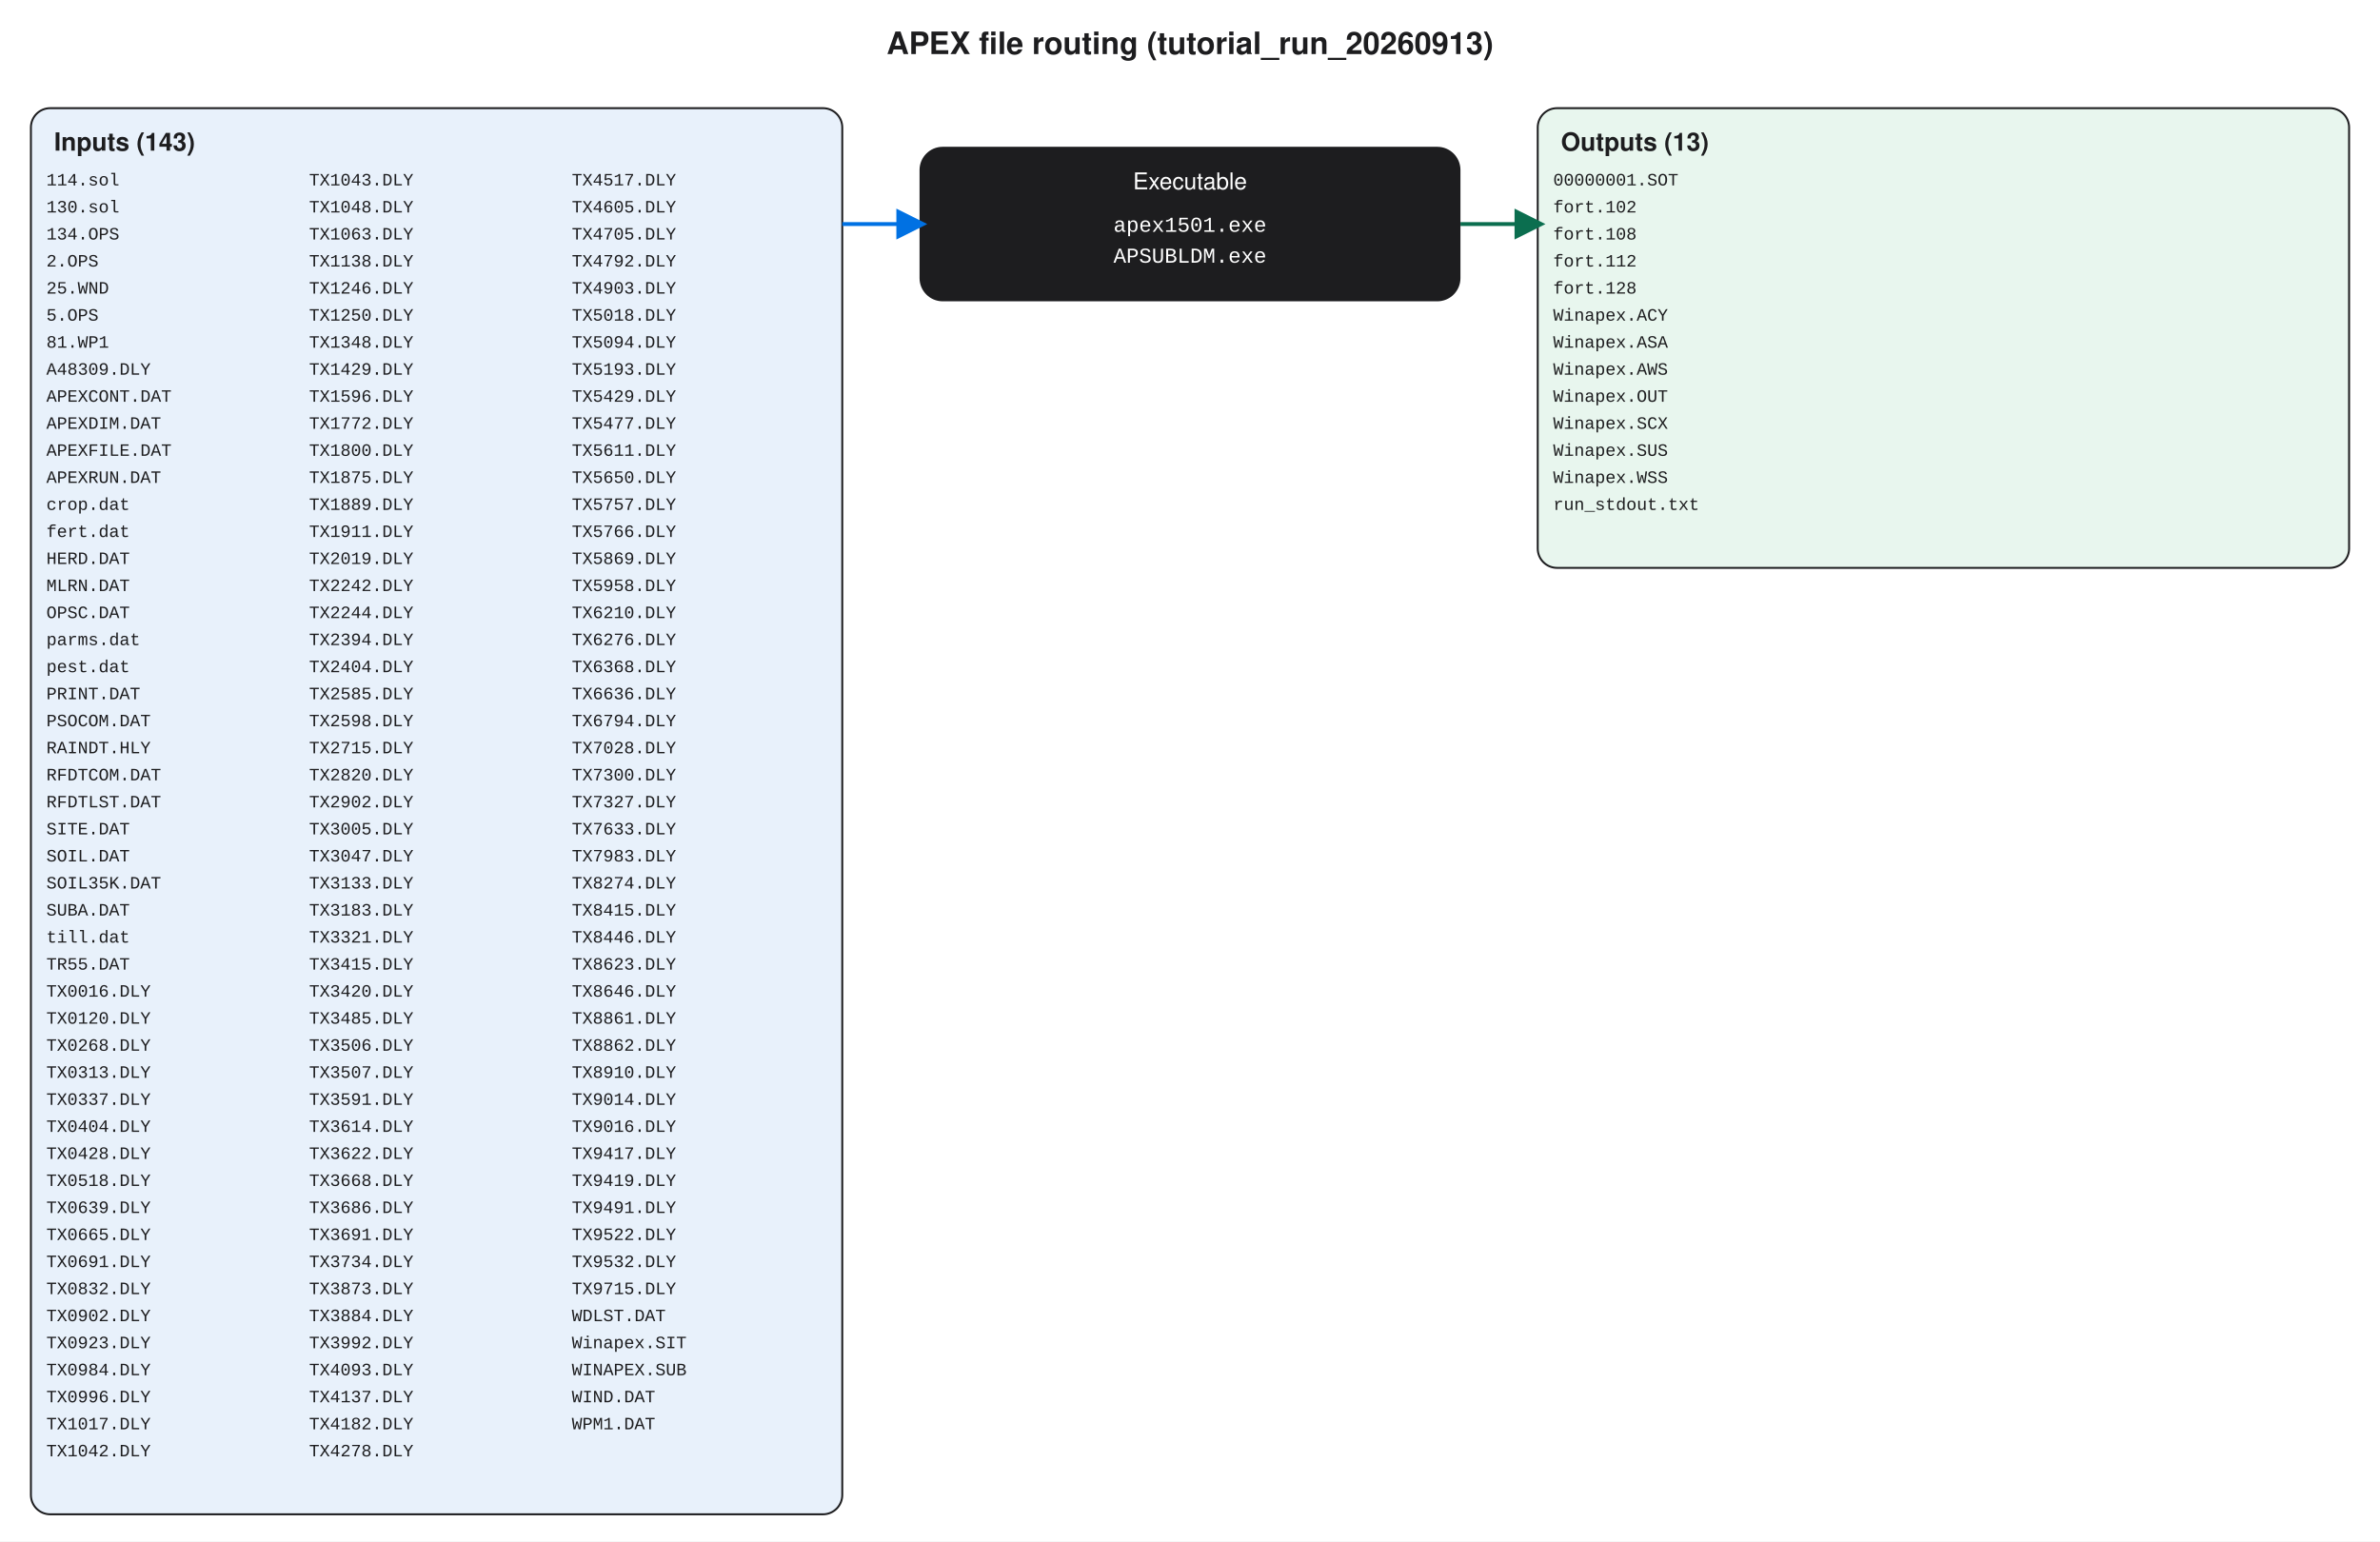
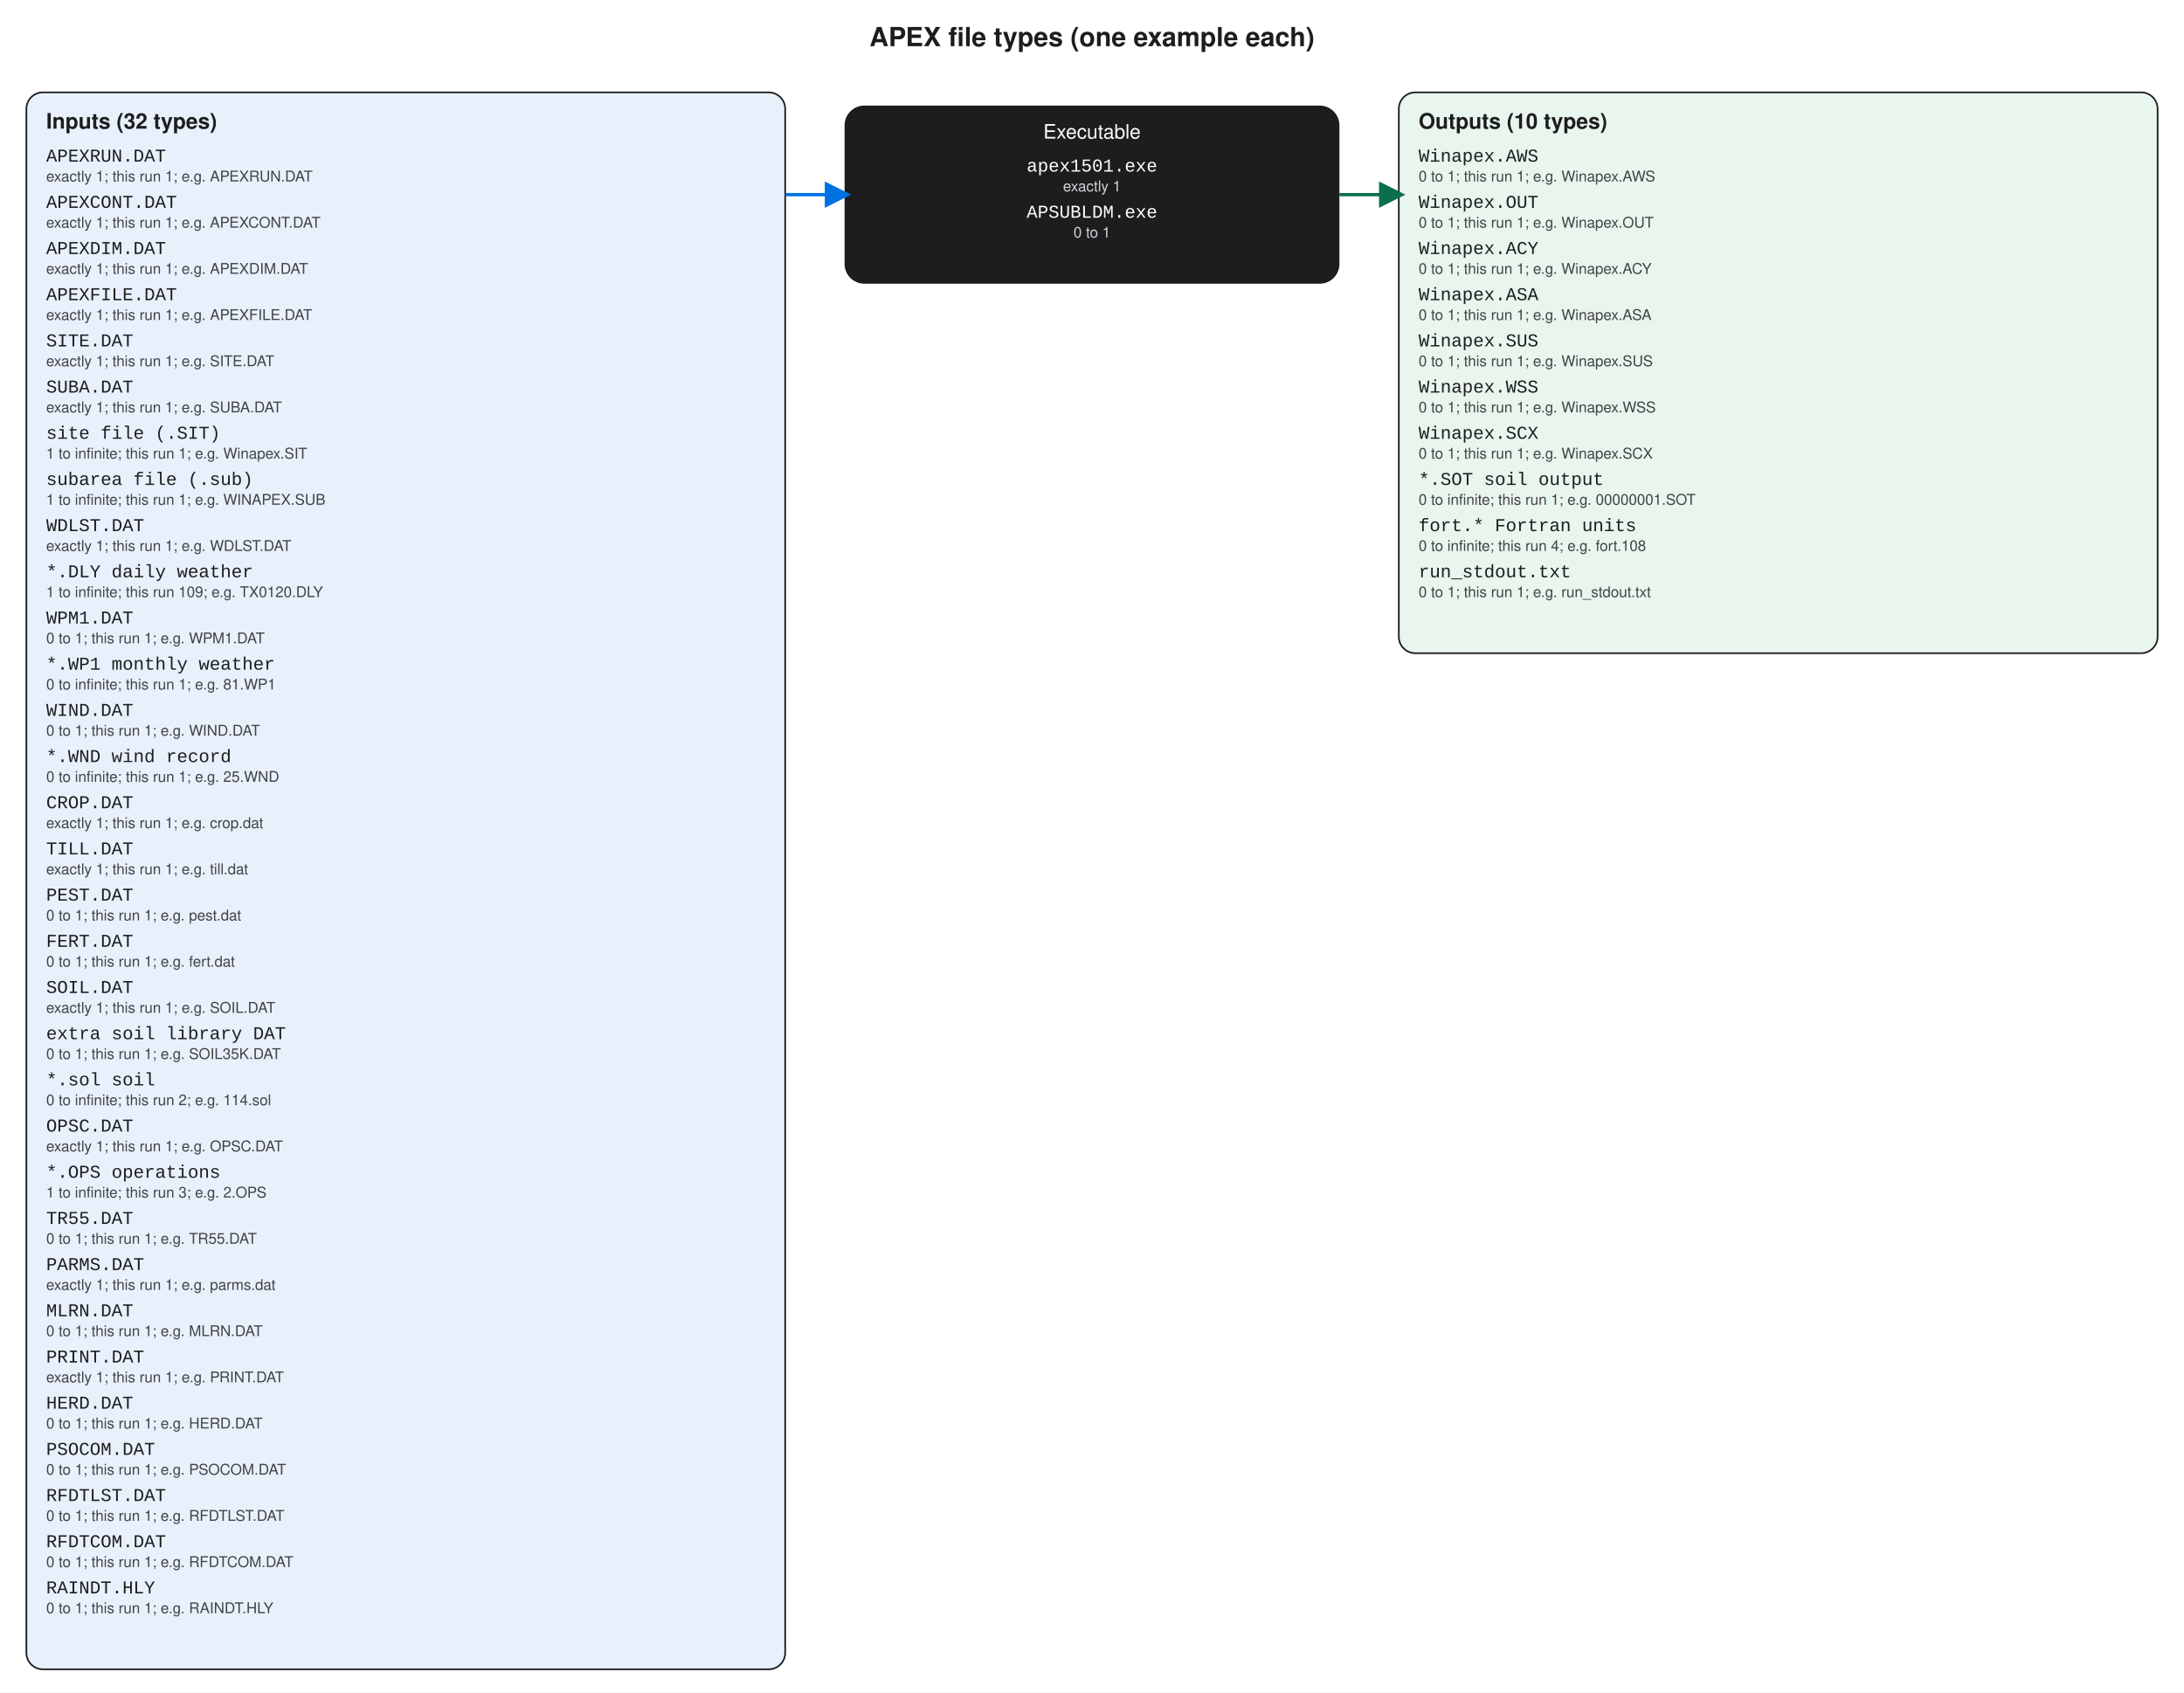
- <svg xmlns="http://www.w3.org/2000/svg" width="1232" height="798" viewBox="0 0 1232 798">
+ <svg xmlns="http://www.w3.org/2000/svg" width="1324" height="1026" viewBox="0 0 1324 1026">
  <defs>
    <marker id="arrow" markerWidth="8" markerHeight="8" refX="6" refY="4" orient="auto">
      <polygon points="0 0, 8 4, 0 8" fill="#0071e3" />
    </marker>
    <marker id="arrow2" markerWidth="8" markerHeight="8" refX="6" refY="4" orient="auto">
      <polygon points="0 0, 8 4, 0 8" fill="#0b6e4f" />
    </marker>
  </defs>
  <rect width="100%" height="100%" fill="#ffffff" />
-   <text x="616.0" y="28" text-anchor="middle" font-family="Helvetica, Arial, sans-serif" font-size="16" font-weight="700" fill="#1d1d1f">APEX file routing (tutorial_run_20260913)</text>
-   <rect x="16" y="56" width="420" height="728" rx="10" fill="#e8f1fb" stroke="#1d1d1f" />
-   <text x="28" y="78" font-family="Helvetica, Arial, sans-serif" font-size="13" font-weight="700" fill="#1d1d1f">Inputs (143)</text>
-   <text x="24.0" y="96" font-family="Consolas, Courier New, monospace" font-size="9" fill="#1d1d1f">114.sol</text>
-   <text x="24.0" y="110" font-family="Consolas, Courier New, monospace" font-size="9" fill="#1d1d1f">130.sol</text>
-   <text x="24.0" y="124" font-family="Consolas, Courier New, monospace" font-size="9" fill="#1d1d1f">134.OPS</text>
-   <text x="24.0" y="138" font-family="Consolas, Courier New, monospace" font-size="9" fill="#1d1d1f">2.OPS</text>
-   <text x="24.0" y="152" font-family="Consolas, Courier New, monospace" font-size="9" fill="#1d1d1f">25.WND</text>
-   <text x="24.0" y="166" font-family="Consolas, Courier New, monospace" font-size="9" fill="#1d1d1f">5.OPS</text>
-   <text x="24.0" y="180" font-family="Consolas, Courier New, monospace" font-size="9" fill="#1d1d1f">81.WP1</text>
-   <text x="24.0" y="194" font-family="Consolas, Courier New, monospace" font-size="9" fill="#1d1d1f">A48309.DLY</text>
-   <text x="24.0" y="208" font-family="Consolas, Courier New, monospace" font-size="9" fill="#1d1d1f">APEXCONT.DAT</text>
-   <text x="24.0" y="222" font-family="Consolas, Courier New, monospace" font-size="9" fill="#1d1d1f">APEXDIM.DAT</text>
-   <text x="24.0" y="236" font-family="Consolas, Courier New, monospace" font-size="9" fill="#1d1d1f">APEXFILE.DAT</text>
-   <text x="24.0" y="250" font-family="Consolas, Courier New, monospace" font-size="9" fill="#1d1d1f">APEXRUN.DAT</text>
-   <text x="24.0" y="264" font-family="Consolas, Courier New, monospace" font-size="9" fill="#1d1d1f">crop.dat</text>
-   <text x="24.0" y="278" font-family="Consolas, Courier New, monospace" font-size="9" fill="#1d1d1f">fert.dat</text>
-   <text x="24.0" y="292" font-family="Consolas, Courier New, monospace" font-size="9" fill="#1d1d1f">HERD.DAT</text>
-   <text x="24.0" y="306" font-family="Consolas, Courier New, monospace" font-size="9" fill="#1d1d1f">MLRN.DAT</text>
-   <text x="24.0" y="320" font-family="Consolas, Courier New, monospace" font-size="9" fill="#1d1d1f">OPSC.DAT</text>
-   <text x="24.0" y="334" font-family="Consolas, Courier New, monospace" font-size="9" fill="#1d1d1f">parms.dat</text>
-   <text x="24.0" y="348" font-family="Consolas, Courier New, monospace" font-size="9" fill="#1d1d1f">pest.dat</text>
-   <text x="24.0" y="362" font-family="Consolas, Courier New, monospace" font-size="9" fill="#1d1d1f">PRINT.DAT</text>
-   <text x="24.0" y="376" font-family="Consolas, Courier New, monospace" font-size="9" fill="#1d1d1f">PSOCOM.DAT</text>
-   <text x="24.0" y="390" font-family="Consolas, Courier New, monospace" font-size="9" fill="#1d1d1f">RAINDT.HLY</text>
-   <text x="24.0" y="404" font-family="Consolas, Courier New, monospace" font-size="9" fill="#1d1d1f">RFDTCOM.DAT</text>
-   <text x="24.0" y="418" font-family="Consolas, Courier New, monospace" font-size="9" fill="#1d1d1f">RFDTLST.DAT</text>
-   <text x="24.0" y="432" font-family="Consolas, Courier New, monospace" font-size="9" fill="#1d1d1f">SITE.DAT</text>
-   <text x="24.0" y="446" font-family="Consolas, Courier New, monospace" font-size="9" fill="#1d1d1f">SOIL.DAT</text>
-   <text x="24.0" y="460" font-family="Consolas, Courier New, monospace" font-size="9" fill="#1d1d1f">SOIL35K.DAT</text>
-   <text x="24.0" y="474" font-family="Consolas, Courier New, monospace" font-size="9" fill="#1d1d1f">SUBA.DAT</text>
-   <text x="24.0" y="488" font-family="Consolas, Courier New, monospace" font-size="9" fill="#1d1d1f">till.dat</text>
-   <text x="24.0" y="502" font-family="Consolas, Courier New, monospace" font-size="9" fill="#1d1d1f">TR55.DAT</text>
-   <text x="24.0" y="516" font-family="Consolas, Courier New, monospace" font-size="9" fill="#1d1d1f">TX0016.DLY</text>
-   <text x="24.0" y="530" font-family="Consolas, Courier New, monospace" font-size="9" fill="#1d1d1f">TX0120.DLY</text>
-   <text x="24.0" y="544" font-family="Consolas, Courier New, monospace" font-size="9" fill="#1d1d1f">TX0268.DLY</text>
-   <text x="24.0" y="558" font-family="Consolas, Courier New, monospace" font-size="9" fill="#1d1d1f">TX0313.DLY</text>
-   <text x="24.0" y="572" font-family="Consolas, Courier New, monospace" font-size="9" fill="#1d1d1f">TX0337.DLY</text>
-   <text x="24.0" y="586" font-family="Consolas, Courier New, monospace" font-size="9" fill="#1d1d1f">TX0404.DLY</text>
-   <text x="24.0" y="600" font-family="Consolas, Courier New, monospace" font-size="9" fill="#1d1d1f">TX0428.DLY</text>
-   <text x="24.0" y="614" font-family="Consolas, Courier New, monospace" font-size="9" fill="#1d1d1f">TX0518.DLY</text>
-   <text x="24.0" y="628" font-family="Consolas, Courier New, monospace" font-size="9" fill="#1d1d1f">TX0639.DLY</text>
-   <text x="24.0" y="642" font-family="Consolas, Courier New, monospace" font-size="9" fill="#1d1d1f">TX0665.DLY</text>
-   <text x="24.0" y="656" font-family="Consolas, Courier New, monospace" font-size="9" fill="#1d1d1f">TX0691.DLY</text>
-   <text x="24.0" y="670" font-family="Consolas, Courier New, monospace" font-size="9" fill="#1d1d1f">TX0832.DLY</text>
-   <text x="24.0" y="684" font-family="Consolas, Courier New, monospace" font-size="9" fill="#1d1d1f">TX0902.DLY</text>
-   <text x="24.0" y="698" font-family="Consolas, Courier New, monospace" font-size="9" fill="#1d1d1f">TX0923.DLY</text>
-   <text x="24.0" y="712" font-family="Consolas, Courier New, monospace" font-size="9" fill="#1d1d1f">TX0984.DLY</text>
-   <text x="24.0" y="726" font-family="Consolas, Courier New, monospace" font-size="9" fill="#1d1d1f">TX0996.DLY</text>
-   <text x="24.0" y="740" font-family="Consolas, Courier New, monospace" font-size="9" fill="#1d1d1f">TX1017.DLY</text>
-   <text x="24.0" y="754" font-family="Consolas, Courier New, monospace" font-size="9" fill="#1d1d1f">TX1042.DLY</text>
-   <text x="160.0" y="96" font-family="Consolas, Courier New, monospace" font-size="9" fill="#1d1d1f">TX1043.DLY</text>
-   <text x="160.0" y="110" font-family="Consolas, Courier New, monospace" font-size="9" fill="#1d1d1f">TX1048.DLY</text>
-   <text x="160.0" y="124" font-family="Consolas, Courier New, monospace" font-size="9" fill="#1d1d1f">TX1063.DLY</text>
-   <text x="160.0" y="138" font-family="Consolas, Courier New, monospace" font-size="9" fill="#1d1d1f">TX1138.DLY</text>
-   <text x="160.0" y="152" font-family="Consolas, Courier New, monospace" font-size="9" fill="#1d1d1f">TX1246.DLY</text>
-   <text x="160.0" y="166" font-family="Consolas, Courier New, monospace" font-size="9" fill="#1d1d1f">TX1250.DLY</text>
-   <text x="160.0" y="180" font-family="Consolas, Courier New, monospace" font-size="9" fill="#1d1d1f">TX1348.DLY</text>
-   <text x="160.0" y="194" font-family="Consolas, Courier New, monospace" font-size="9" fill="#1d1d1f">TX1429.DLY</text>
-   <text x="160.0" y="208" font-family="Consolas, Courier New, monospace" font-size="9" fill="#1d1d1f">TX1596.DLY</text>
-   <text x="160.0" y="222" font-family="Consolas, Courier New, monospace" font-size="9" fill="#1d1d1f">TX1772.DLY</text>
-   <text x="160.0" y="236" font-family="Consolas, Courier New, monospace" font-size="9" fill="#1d1d1f">TX1800.DLY</text>
-   <text x="160.0" y="250" font-family="Consolas, Courier New, monospace" font-size="9" fill="#1d1d1f">TX1875.DLY</text>
-   <text x="160.0" y="264" font-family="Consolas, Courier New, monospace" font-size="9" fill="#1d1d1f">TX1889.DLY</text>
-   <text x="160.0" y="278" font-family="Consolas, Courier New, monospace" font-size="9" fill="#1d1d1f">TX1911.DLY</text>
-   <text x="160.0" y="292" font-family="Consolas, Courier New, monospace" font-size="9" fill="#1d1d1f">TX2019.DLY</text>
-   <text x="160.0" y="306" font-family="Consolas, Courier New, monospace" font-size="9" fill="#1d1d1f">TX2242.DLY</text>
-   <text x="160.0" y="320" font-family="Consolas, Courier New, monospace" font-size="9" fill="#1d1d1f">TX2244.DLY</text>
-   <text x="160.0" y="334" font-family="Consolas, Courier New, monospace" font-size="9" fill="#1d1d1f">TX2394.DLY</text>
-   <text x="160.0" y="348" font-family="Consolas, Courier New, monospace" font-size="9" fill="#1d1d1f">TX2404.DLY</text>
-   <text x="160.0" y="362" font-family="Consolas, Courier New, monospace" font-size="9" fill="#1d1d1f">TX2585.DLY</text>
-   <text x="160.0" y="376" font-family="Consolas, Courier New, monospace" font-size="9" fill="#1d1d1f">TX2598.DLY</text>
-   <text x="160.0" y="390" font-family="Consolas, Courier New, monospace" font-size="9" fill="#1d1d1f">TX2715.DLY</text>
-   <text x="160.0" y="404" font-family="Consolas, Courier New, monospace" font-size="9" fill="#1d1d1f">TX2820.DLY</text>
-   <text x="160.0" y="418" font-family="Consolas, Courier New, monospace" font-size="9" fill="#1d1d1f">TX2902.DLY</text>
-   <text x="160.0" y="432" font-family="Consolas, Courier New, monospace" font-size="9" fill="#1d1d1f">TX3005.DLY</text>
-   <text x="160.0" y="446" font-family="Consolas, Courier New, monospace" font-size="9" fill="#1d1d1f">TX3047.DLY</text>
-   <text x="160.0" y="460" font-family="Consolas, Courier New, monospace" font-size="9" fill="#1d1d1f">TX3133.DLY</text>
-   <text x="160.0" y="474" font-family="Consolas, Courier New, monospace" font-size="9" fill="#1d1d1f">TX3183.DLY</text>
-   <text x="160.0" y="488" font-family="Consolas, Courier New, monospace" font-size="9" fill="#1d1d1f">TX3321.DLY</text>
-   <text x="160.0" y="502" font-family="Consolas, Courier New, monospace" font-size="9" fill="#1d1d1f">TX3415.DLY</text>
-   <text x="160.0" y="516" font-family="Consolas, Courier New, monospace" font-size="9" fill="#1d1d1f">TX3420.DLY</text>
-   <text x="160.0" y="530" font-family="Consolas, Courier New, monospace" font-size="9" fill="#1d1d1f">TX3485.DLY</text>
-   <text x="160.0" y="544" font-family="Consolas, Courier New, monospace" font-size="9" fill="#1d1d1f">TX3506.DLY</text>
-   <text x="160.0" y="558" font-family="Consolas, Courier New, monospace" font-size="9" fill="#1d1d1f">TX3507.DLY</text>
-   <text x="160.0" y="572" font-family="Consolas, Courier New, monospace" font-size="9" fill="#1d1d1f">TX3591.DLY</text>
-   <text x="160.0" y="586" font-family="Consolas, Courier New, monospace" font-size="9" fill="#1d1d1f">TX3614.DLY</text>
-   <text x="160.0" y="600" font-family="Consolas, Courier New, monospace" font-size="9" fill="#1d1d1f">TX3622.DLY</text>
-   <text x="160.0" y="614" font-family="Consolas, Courier New, monospace" font-size="9" fill="#1d1d1f">TX3668.DLY</text>
-   <text x="160.0" y="628" font-family="Consolas, Courier New, monospace" font-size="9" fill="#1d1d1f">TX3686.DLY</text>
-   <text x="160.0" y="642" font-family="Consolas, Courier New, monospace" font-size="9" fill="#1d1d1f">TX3691.DLY</text>
-   <text x="160.0" y="656" font-family="Consolas, Courier New, monospace" font-size="9" fill="#1d1d1f">TX3734.DLY</text>
-   <text x="160.0" y="670" font-family="Consolas, Courier New, monospace" font-size="9" fill="#1d1d1f">TX3873.DLY</text>
-   <text x="160.0" y="684" font-family="Consolas, Courier New, monospace" font-size="9" fill="#1d1d1f">TX3884.DLY</text>
-   <text x="160.0" y="698" font-family="Consolas, Courier New, monospace" font-size="9" fill="#1d1d1f">TX3992.DLY</text>
-   <text x="160.0" y="712" font-family="Consolas, Courier New, monospace" font-size="9" fill="#1d1d1f">TX4093.DLY</text>
-   <text x="160.0" y="726" font-family="Consolas, Courier New, monospace" font-size="9" fill="#1d1d1f">TX4137.DLY</text>
-   <text x="160.0" y="740" font-family="Consolas, Courier New, monospace" font-size="9" fill="#1d1d1f">TX4182.DLY</text>
-   <text x="160.0" y="754" font-family="Consolas, Courier New, monospace" font-size="9" fill="#1d1d1f">TX4278.DLY</text>
-   <text x="296.0" y="96" font-family="Consolas, Courier New, monospace" font-size="9" fill="#1d1d1f">TX4517.DLY</text>
-   <text x="296.0" y="110" font-family="Consolas, Courier New, monospace" font-size="9" fill="#1d1d1f">TX4605.DLY</text>
-   <text x="296.0" y="124" font-family="Consolas, Courier New, monospace" font-size="9" fill="#1d1d1f">TX4705.DLY</text>
-   <text x="296.0" y="138" font-family="Consolas, Courier New, monospace" font-size="9" fill="#1d1d1f">TX4792.DLY</text>
-   <text x="296.0" y="152" font-family="Consolas, Courier New, monospace" font-size="9" fill="#1d1d1f">TX4903.DLY</text>
-   <text x="296.0" y="166" font-family="Consolas, Courier New, monospace" font-size="9" fill="#1d1d1f">TX5018.DLY</text>
-   <text x="296.0" y="180" font-family="Consolas, Courier New, monospace" font-size="9" fill="#1d1d1f">TX5094.DLY</text>
-   <text x="296.0" y="194" font-family="Consolas, Courier New, monospace" font-size="9" fill="#1d1d1f">TX5193.DLY</text>
-   <text x="296.0" y="208" font-family="Consolas, Courier New, monospace" font-size="9" fill="#1d1d1f">TX5429.DLY</text>
-   <text x="296.0" y="222" font-family="Consolas, Courier New, monospace" font-size="9" fill="#1d1d1f">TX5477.DLY</text>
-   <text x="296.0" y="236" font-family="Consolas, Courier New, monospace" font-size="9" fill="#1d1d1f">TX5611.DLY</text>
-   <text x="296.0" y="250" font-family="Consolas, Courier New, monospace" font-size="9" fill="#1d1d1f">TX5650.DLY</text>
-   <text x="296.0" y="264" font-family="Consolas, Courier New, monospace" font-size="9" fill="#1d1d1f">TX5757.DLY</text>
-   <text x="296.0" y="278" font-family="Consolas, Courier New, monospace" font-size="9" fill="#1d1d1f">TX5766.DLY</text>
-   <text x="296.0" y="292" font-family="Consolas, Courier New, monospace" font-size="9" fill="#1d1d1f">TX5869.DLY</text>
-   <text x="296.0" y="306" font-family="Consolas, Courier New, monospace" font-size="9" fill="#1d1d1f">TX5958.DLY</text>
-   <text x="296.0" y="320" font-family="Consolas, Courier New, monospace" font-size="9" fill="#1d1d1f">TX6210.DLY</text>
-   <text x="296.0" y="334" font-family="Consolas, Courier New, monospace" font-size="9" fill="#1d1d1f">TX6276.DLY</text>
-   <text x="296.0" y="348" font-family="Consolas, Courier New, monospace" font-size="9" fill="#1d1d1f">TX6368.DLY</text>
-   <text x="296.0" y="362" font-family="Consolas, Courier New, monospace" font-size="9" fill="#1d1d1f">TX6636.DLY</text>
-   <text x="296.0" y="376" font-family="Consolas, Courier New, monospace" font-size="9" fill="#1d1d1f">TX6794.DLY</text>
-   <text x="296.0" y="390" font-family="Consolas, Courier New, monospace" font-size="9" fill="#1d1d1f">TX7028.DLY</text>
-   <text x="296.0" y="404" font-family="Consolas, Courier New, monospace" font-size="9" fill="#1d1d1f">TX7300.DLY</text>
-   <text x="296.0" y="418" font-family="Consolas, Courier New, monospace" font-size="9" fill="#1d1d1f">TX7327.DLY</text>
-   <text x="296.0" y="432" font-family="Consolas, Courier New, monospace" font-size="9" fill="#1d1d1f">TX7633.DLY</text>
-   <text x="296.0" y="446" font-family="Consolas, Courier New, monospace" font-size="9" fill="#1d1d1f">TX7983.DLY</text>
-   <text x="296.0" y="460" font-family="Consolas, Courier New, monospace" font-size="9" fill="#1d1d1f">TX8274.DLY</text>
-   <text x="296.0" y="474" font-family="Consolas, Courier New, monospace" font-size="9" fill="#1d1d1f">TX8415.DLY</text>
-   <text x="296.0" y="488" font-family="Consolas, Courier New, monospace" font-size="9" fill="#1d1d1f">TX8446.DLY</text>
-   <text x="296.0" y="502" font-family="Consolas, Courier New, monospace" font-size="9" fill="#1d1d1f">TX8623.DLY</text>
-   <text x="296.0" y="516" font-family="Consolas, Courier New, monospace" font-size="9" fill="#1d1d1f">TX8646.DLY</text>
-   <text x="296.0" y="530" font-family="Consolas, Courier New, monospace" font-size="9" fill="#1d1d1f">TX8861.DLY</text>
-   <text x="296.0" y="544" font-family="Consolas, Courier New, monospace" font-size="9" fill="#1d1d1f">TX8862.DLY</text>
-   <text x="296.0" y="558" font-family="Consolas, Courier New, monospace" font-size="9" fill="#1d1d1f">TX8910.DLY</text>
-   <text x="296.0" y="572" font-family="Consolas, Courier New, monospace" font-size="9" fill="#1d1d1f">TX9014.DLY</text>
-   <text x="296.0" y="586" font-family="Consolas, Courier New, monospace" font-size="9" fill="#1d1d1f">TX9016.DLY</text>
-   <text x="296.0" y="600" font-family="Consolas, Courier New, monospace" font-size="9" fill="#1d1d1f">TX9417.DLY</text>
-   <text x="296.0" y="614" font-family="Consolas, Courier New, monospace" font-size="9" fill="#1d1d1f">TX9419.DLY</text>
-   <text x="296.0" y="628" font-family="Consolas, Courier New, monospace" font-size="9" fill="#1d1d1f">TX9491.DLY</text>
-   <text x="296.0" y="642" font-family="Consolas, Courier New, monospace" font-size="9" fill="#1d1d1f">TX9522.DLY</text>
-   <text x="296.0" y="656" font-family="Consolas, Courier New, monospace" font-size="9" fill="#1d1d1f">TX9532.DLY</text>
-   <text x="296.0" y="670" font-family="Consolas, Courier New, monospace" font-size="9" fill="#1d1d1f">TX9715.DLY</text>
-   <text x="296.0" y="684" font-family="Consolas, Courier New, monospace" font-size="9" fill="#1d1d1f">WDLST.DAT</text>
-   <text x="296.0" y="698" font-family="Consolas, Courier New, monospace" font-size="9" fill="#1d1d1f">Winapex.SIT</text>
-   <text x="296.0" y="712" font-family="Consolas, Courier New, monospace" font-size="9" fill="#1d1d1f">WINAPEX.SUB</text>
-   <text x="296.0" y="726" font-family="Consolas, Courier New, monospace" font-size="9" fill="#1d1d1f">WIND.DAT</text>
-   <text x="296.0" y="740" font-family="Consolas, Courier New, monospace" font-size="9" fill="#1d1d1f">WPM1.DAT</text>
-   <rect x="476" y="76" width="280" height="80" rx="12" fill="#1d1d1f" />
-   <text x="616.0" y="98" text-anchor="middle" font-family="Helvetica, Arial, sans-serif" font-size="12" fill="#fff">Executable</text>
-   <text x="616.0" y="120" text-anchor="middle" font-family="Consolas, Courier New, monospace" font-size="11" fill="#fff">apex1501.exe</text>
-   <text x="616.0" y="136" text-anchor="middle" font-family="Consolas, Courier New, monospace" font-size="11" fill="#fff">APSUBLDM.exe</text>
-   <rect x="796" y="56" width="420" height="238" rx="10" fill="#e8f6ee" stroke="#1d1d1f" />
-   <text x="808" y="78" font-family="Helvetica, Arial, sans-serif" font-size="13" font-weight="700" fill="#1d1d1f">Outputs (13)</text>
-   <text x="804.0" y="96" font-family="Consolas, Courier New, monospace" font-size="9" fill="#1d1d1f">00000001.SOT</text>
-   <text x="804.0" y="110" font-family="Consolas, Courier New, monospace" font-size="9" fill="#1d1d1f">fort.102</text>
-   <text x="804.0" y="124" font-family="Consolas, Courier New, monospace" font-size="9" fill="#1d1d1f">fort.108</text>
-   <text x="804.0" y="138" font-family="Consolas, Courier New, monospace" font-size="9" fill="#1d1d1f">fort.112</text>
-   <text x="804.0" y="152" font-family="Consolas, Courier New, monospace" font-size="9" fill="#1d1d1f">fort.128</text>
-   <text x="804.0" y="166" font-family="Consolas, Courier New, monospace" font-size="9" fill="#1d1d1f">Winapex.ACY</text>
-   <text x="804.0" y="180" font-family="Consolas, Courier New, monospace" font-size="9" fill="#1d1d1f">Winapex.ASA</text>
-   <text x="804.0" y="194" font-family="Consolas, Courier New, monospace" font-size="9" fill="#1d1d1f">Winapex.AWS</text>
-   <text x="804.0" y="208" font-family="Consolas, Courier New, monospace" font-size="9" fill="#1d1d1f">Winapex.OUT</text>
-   <text x="804.0" y="222" font-family="Consolas, Courier New, monospace" font-size="9" fill="#1d1d1f">Winapex.SCX</text>
-   <text x="804.0" y="236" font-family="Consolas, Courier New, monospace" font-size="9" fill="#1d1d1f">Winapex.SUS</text>
-   <text x="804.0" y="250" font-family="Consolas, Courier New, monospace" font-size="9" fill="#1d1d1f">Winapex.WSS</text>
-   <text x="804.0" y="264" font-family="Consolas, Courier New, monospace" font-size="9" fill="#1d1d1f">run_stdout.txt</text>
-   <line x1="436" y1="116.0" x2="476" y2="116.0" stroke="#0071e3" stroke-width="2" marker-end="url(#arrow)" />
-   <line x1="756" y1="116.0" x2="796" y2="116.0" stroke="#0b6e4f" stroke-width="2" marker-end="url(#arrow2)" />
+   <text x="662.0" y="28" text-anchor="middle" font-family="Helvetica, Arial, sans-serif" font-size="16" font-weight="700" fill="#1d1d1f">APEX file types (one example each)</text>
+   <rect x="16" y="56" width="460" height="956" rx="10" fill="#e8f1fb" stroke="#1d1d1f" />
+   <text x="28" y="78" font-family="Helvetica, Arial, sans-serif" font-size="13" font-weight="700" fill="#1d1d1f">Inputs (32 types)</text>
+   <text x="28" y="98" font-family="Consolas, Courier New, monospace" font-size="11" fill="#1d1d1f">APEXRUN.DAT</text>
+   <text x="28" y="110" font-family="Helvetica, Arial, sans-serif" font-size="9" fill="#424245">exactly 1; this run 1; e.g. APEXRUN.DAT</text>
+   <text x="28" y="126" font-family="Consolas, Courier New, monospace" font-size="11" fill="#1d1d1f">APEXCONT.DAT</text>
+   <text x="28" y="138" font-family="Helvetica, Arial, sans-serif" font-size="9" fill="#424245">exactly 1; this run 1; e.g. APEXCONT.DAT</text>
+   <text x="28" y="154" font-family="Consolas, Courier New, monospace" font-size="11" fill="#1d1d1f">APEXDIM.DAT</text>
+   <text x="28" y="166" font-family="Helvetica, Arial, sans-serif" font-size="9" fill="#424245">exactly 1; this run 1; e.g. APEXDIM.DAT</text>
+   <text x="28" y="182" font-family="Consolas, Courier New, monospace" font-size="11" fill="#1d1d1f">APEXFILE.DAT</text>
+   <text x="28" y="194" font-family="Helvetica, Arial, sans-serif" font-size="9" fill="#424245">exactly 1; this run 1; e.g. APEXFILE.DAT</text>
+   <text x="28" y="210" font-family="Consolas, Courier New, monospace" font-size="11" fill="#1d1d1f">SITE.DAT</text>
+   <text x="28" y="222" font-family="Helvetica, Arial, sans-serif" font-size="9" fill="#424245">exactly 1; this run 1; e.g. SITE.DAT</text>
+   <text x="28" y="238" font-family="Consolas, Courier New, monospace" font-size="11" fill="#1d1d1f">SUBA.DAT</text>
+   <text x="28" y="250" font-family="Helvetica, Arial, sans-serif" font-size="9" fill="#424245">exactly 1; this run 1; e.g. SUBA.DAT</text>
+   <text x="28" y="266" font-family="Consolas, Courier New, monospace" font-size="11" fill="#1d1d1f">site file (.SIT)</text>
+   <text x="28" y="278" font-family="Helvetica, Arial, sans-serif" font-size="9" fill="#424245">1 to infinite; this run 1; e.g. Winapex.SIT</text>
+   <text x="28" y="294" font-family="Consolas, Courier New, monospace" font-size="11" fill="#1d1d1f">subarea file (.sub)</text>
+   <text x="28" y="306" font-family="Helvetica, Arial, sans-serif" font-size="9" fill="#424245">1 to infinite; this run 1; e.g. WINAPEX.SUB</text>
+   <text x="28" y="322" font-family="Consolas, Courier New, monospace" font-size="11" fill="#1d1d1f">WDLST.DAT</text>
+   <text x="28" y="334" font-family="Helvetica, Arial, sans-serif" font-size="9" fill="#424245">exactly 1; this run 1; e.g. WDLST.DAT</text>
+   <text x="28" y="350" font-family="Consolas, Courier New, monospace" font-size="11" fill="#1d1d1f">*.DLY daily weather</text>
+   <text x="28" y="362" font-family="Helvetica, Arial, sans-serif" font-size="9" fill="#424245">1 to infinite; this run 109; e.g. TX0120.DLY</text>
+   <text x="28" y="378" font-family="Consolas, Courier New, monospace" font-size="11" fill="#1d1d1f">WPM1.DAT</text>
+   <text x="28" y="390" font-family="Helvetica, Arial, sans-serif" font-size="9" fill="#424245">0 to 1; this run 1; e.g. WPM1.DAT</text>
+   <text x="28" y="406" font-family="Consolas, Courier New, monospace" font-size="11" fill="#1d1d1f">*.WP1 monthly weather</text>
+   <text x="28" y="418" font-family="Helvetica, Arial, sans-serif" font-size="9" fill="#424245">0 to infinite; this run 1; e.g. 81.WP1</text>
+   <text x="28" y="434" font-family="Consolas, Courier New, monospace" font-size="11" fill="#1d1d1f">WIND.DAT</text>
+   <text x="28" y="446" font-family="Helvetica, Arial, sans-serif" font-size="9" fill="#424245">0 to 1; this run 1; e.g. WIND.DAT</text>
+   <text x="28" y="462" font-family="Consolas, Courier New, monospace" font-size="11" fill="#1d1d1f">*.WND wind record</text>
+   <text x="28" y="474" font-family="Helvetica, Arial, sans-serif" font-size="9" fill="#424245">0 to infinite; this run 1; e.g. 25.WND</text>
+   <text x="28" y="490" font-family="Consolas, Courier New, monospace" font-size="11" fill="#1d1d1f">CROP.DAT</text>
+   <text x="28" y="502" font-family="Helvetica, Arial, sans-serif" font-size="9" fill="#424245">exactly 1; this run 1; e.g. crop.dat</text>
+   <text x="28" y="518" font-family="Consolas, Courier New, monospace" font-size="11" fill="#1d1d1f">TILL.DAT</text>
+   <text x="28" y="530" font-family="Helvetica, Arial, sans-serif" font-size="9" fill="#424245">exactly 1; this run 1; e.g. till.dat</text>
+   <text x="28" y="546" font-family="Consolas, Courier New, monospace" font-size="11" fill="#1d1d1f">PEST.DAT</text>
+   <text x="28" y="558" font-family="Helvetica, Arial, sans-serif" font-size="9" fill="#424245">0 to 1; this run 1; e.g. pest.dat</text>
+   <text x="28" y="574" font-family="Consolas, Courier New, monospace" font-size="11" fill="#1d1d1f">FERT.DAT</text>
+   <text x="28" y="586" font-family="Helvetica, Arial, sans-serif" font-size="9" fill="#424245">0 to 1; this run 1; e.g. fert.dat</text>
+   <text x="28" y="602" font-family="Consolas, Courier New, monospace" font-size="11" fill="#1d1d1f">SOIL.DAT</text>
+   <text x="28" y="614" font-family="Helvetica, Arial, sans-serif" font-size="9" fill="#424245">exactly 1; this run 1; e.g. SOIL.DAT</text>
+   <text x="28" y="630" font-family="Consolas, Courier New, monospace" font-size="11" fill="#1d1d1f">extra soil library DAT</text>
+   <text x="28" y="642" font-family="Helvetica, Arial, sans-serif" font-size="9" fill="#424245">0 to 1; this run 1; e.g. SOIL35K.DAT</text>
+   <text x="28" y="658" font-family="Consolas, Courier New, monospace" font-size="11" fill="#1d1d1f">*.sol soil</text>
+   <text x="28" y="670" font-family="Helvetica, Arial, sans-serif" font-size="9" fill="#424245">0 to infinite; this run 2; e.g. 114.sol</text>
+   <text x="28" y="686" font-family="Consolas, Courier New, monospace" font-size="11" fill="#1d1d1f">OPSC.DAT</text>
+   <text x="28" y="698" font-family="Helvetica, Arial, sans-serif" font-size="9" fill="#424245">exactly 1; this run 1; e.g. OPSC.DAT</text>
+   <text x="28" y="714" font-family="Consolas, Courier New, monospace" font-size="11" fill="#1d1d1f">*.OPS operations</text>
+   <text x="28" y="726" font-family="Helvetica, Arial, sans-serif" font-size="9" fill="#424245">1 to infinite; this run 3; e.g. 2.OPS</text>
+   <text x="28" y="742" font-family="Consolas, Courier New, monospace" font-size="11" fill="#1d1d1f">TR55.DAT</text>
+   <text x="28" y="754" font-family="Helvetica, Arial, sans-serif" font-size="9" fill="#424245">0 to 1; this run 1; e.g. TR55.DAT</text>
+   <text x="28" y="770" font-family="Consolas, Courier New, monospace" font-size="11" fill="#1d1d1f">PARMS.DAT</text>
+   <text x="28" y="782" font-family="Helvetica, Arial, sans-serif" font-size="9" fill="#424245">exactly 1; this run 1; e.g. parms.dat</text>
+   <text x="28" y="798" font-family="Consolas, Courier New, monospace" font-size="11" fill="#1d1d1f">MLRN.DAT</text>
+   <text x="28" y="810" font-family="Helvetica, Arial, sans-serif" font-size="9" fill="#424245">0 to 1; this run 1; e.g. MLRN.DAT</text>
+   <text x="28" y="826" font-family="Consolas, Courier New, monospace" font-size="11" fill="#1d1d1f">PRINT.DAT</text>
+   <text x="28" y="838" font-family="Helvetica, Arial, sans-serif" font-size="9" fill="#424245">exactly 1; this run 1; e.g. PRINT.DAT</text>
+   <text x="28" y="854" font-family="Consolas, Courier New, monospace" font-size="11" fill="#1d1d1f">HERD.DAT</text>
+   <text x="28" y="866" font-family="Helvetica, Arial, sans-serif" font-size="9" fill="#424245">0 to 1; this run 1; e.g. HERD.DAT</text>
+   <text x="28" y="882" font-family="Consolas, Courier New, monospace" font-size="11" fill="#1d1d1f">PSOCOM.DAT</text>
+   <text x="28" y="894" font-family="Helvetica, Arial, sans-serif" font-size="9" fill="#424245">0 to 1; this run 1; e.g. PSOCOM.DAT</text>
+   <text x="28" y="910" font-family="Consolas, Courier New, monospace" font-size="11" fill="#1d1d1f">RFDTLST.DAT</text>
+   <text x="28" y="922" font-family="Helvetica, Arial, sans-serif" font-size="9" fill="#424245">0 to 1; this run 1; e.g. RFDTLST.DAT</text>
+   <text x="28" y="938" font-family="Consolas, Courier New, monospace" font-size="11" fill="#1d1d1f">RFDTCOM.DAT</text>
+   <text x="28" y="950" font-family="Helvetica, Arial, sans-serif" font-size="9" fill="#424245">0 to 1; this run 1; e.g. RFDTCOM.DAT</text>
+   <text x="28" y="966" font-family="Consolas, Courier New, monospace" font-size="11" fill="#1d1d1f">RAINDT.HLY</text>
+   <text x="28" y="978" font-family="Helvetica, Arial, sans-serif" font-size="9" fill="#424245">0 to 1; this run 1; e.g. RAINDT.HLY</text>
+   <rect x="512" y="64" width="300" height="108" rx="12" fill="#1d1d1f" />
+   <text x="662.0" y="84" text-anchor="middle" font-family="Helvetica, Arial, sans-serif" font-size="12" fill="#fff">Executable</text>
+   <text x="662.0" y="104" text-anchor="middle" font-family="Consolas, Courier New, monospace" font-size="11" fill="#fff">apex1501.exe</text>
+   <text x="662.0" y="116" text-anchor="middle" font-family="Helvetica, Arial, sans-serif" font-size="9" fill="#d2d2d7">exactly 1</text>
+   <text x="662.0" y="132" text-anchor="middle" font-family="Consolas, Courier New, monospace" font-size="11" fill="#fff">APSUBLDM.exe</text>
+   <text x="662.0" y="144" text-anchor="middle" font-family="Helvetica, Arial, sans-serif" font-size="9" fill="#d2d2d7">0 to 1</text>
+   <rect x="848" y="56" width="460" height="340" rx="10" fill="#e8f6ee" stroke="#1d1d1f" />
+   <text x="860" y="78" font-family="Helvetica, Arial, sans-serif" font-size="13" font-weight="700" fill="#1d1d1f">Outputs (10 types)</text>
+   <text x="860" y="98" font-family="Consolas, Courier New, monospace" font-size="11" fill="#1d1d1f">Winapex.AWS</text>
+   <text x="860" y="110" font-family="Helvetica, Arial, sans-serif" font-size="9" fill="#424245">0 to 1; this run 1; e.g. Winapex.AWS</text>
+   <text x="860" y="126" font-family="Consolas, Courier New, monospace" font-size="11" fill="#1d1d1f">Winapex.OUT</text>
+   <text x="860" y="138" font-family="Helvetica, Arial, sans-serif" font-size="9" fill="#424245">0 to 1; this run 1; e.g. Winapex.OUT</text>
+   <text x="860" y="154" font-family="Consolas, Courier New, monospace" font-size="11" fill="#1d1d1f">Winapex.ACY</text>
+   <text x="860" y="166" font-family="Helvetica, Arial, sans-serif" font-size="9" fill="#424245">0 to 1; this run 1; e.g. Winapex.ACY</text>
+   <text x="860" y="182" font-family="Consolas, Courier New, monospace" font-size="11" fill="#1d1d1f">Winapex.ASA</text>
+   <text x="860" y="194" font-family="Helvetica, Arial, sans-serif" font-size="9" fill="#424245">0 to 1; this run 1; e.g. Winapex.ASA</text>
+   <text x="860" y="210" font-family="Consolas, Courier New, monospace" font-size="11" fill="#1d1d1f">Winapex.SUS</text>
+   <text x="860" y="222" font-family="Helvetica, Arial, sans-serif" font-size="9" fill="#424245">0 to 1; this run 1; e.g. Winapex.SUS</text>
+   <text x="860" y="238" font-family="Consolas, Courier New, monospace" font-size="11" fill="#1d1d1f">Winapex.WSS</text>
+   <text x="860" y="250" font-family="Helvetica, Arial, sans-serif" font-size="9" fill="#424245">0 to 1; this run 1; e.g. Winapex.WSS</text>
+   <text x="860" y="266" font-family="Consolas, Courier New, monospace" font-size="11" fill="#1d1d1f">Winapex.SCX</text>
+   <text x="860" y="278" font-family="Helvetica, Arial, sans-serif" font-size="9" fill="#424245">0 to 1; this run 1; e.g. Winapex.SCX</text>
+   <text x="860" y="294" font-family="Consolas, Courier New, monospace" font-size="11" fill="#1d1d1f">*.SOT soil output</text>
+   <text x="860" y="306" font-family="Helvetica, Arial, sans-serif" font-size="9" fill="#424245">0 to infinite; this run 1; e.g. 00000001.SOT</text>
+   <text x="860" y="322" font-family="Consolas, Courier New, monospace" font-size="11" fill="#1d1d1f">fort.* Fortran units</text>
+   <text x="860" y="334" font-family="Helvetica, Arial, sans-serif" font-size="9" fill="#424245">0 to infinite; this run 4; e.g. fort.108</text>
+   <text x="860" y="350" font-family="Consolas, Courier New, monospace" font-size="11" fill="#1d1d1f">run_stdout.txt</text>
+   <text x="860" y="362" font-family="Helvetica, Arial, sans-serif" font-size="9" fill="#424245">0 to 1; this run 1; e.g. run_stdout.txt</text>
+   <line x1="476" y1="118.0" x2="512" y2="118.0" stroke="#0071e3" stroke-width="2" marker-end="url(#arrow)" />
+   <line x1="812" y1="118.0" x2="848" y2="118.0" stroke="#0b6e4f" stroke-width="2" marker-end="url(#arrow2)" />
</svg>
